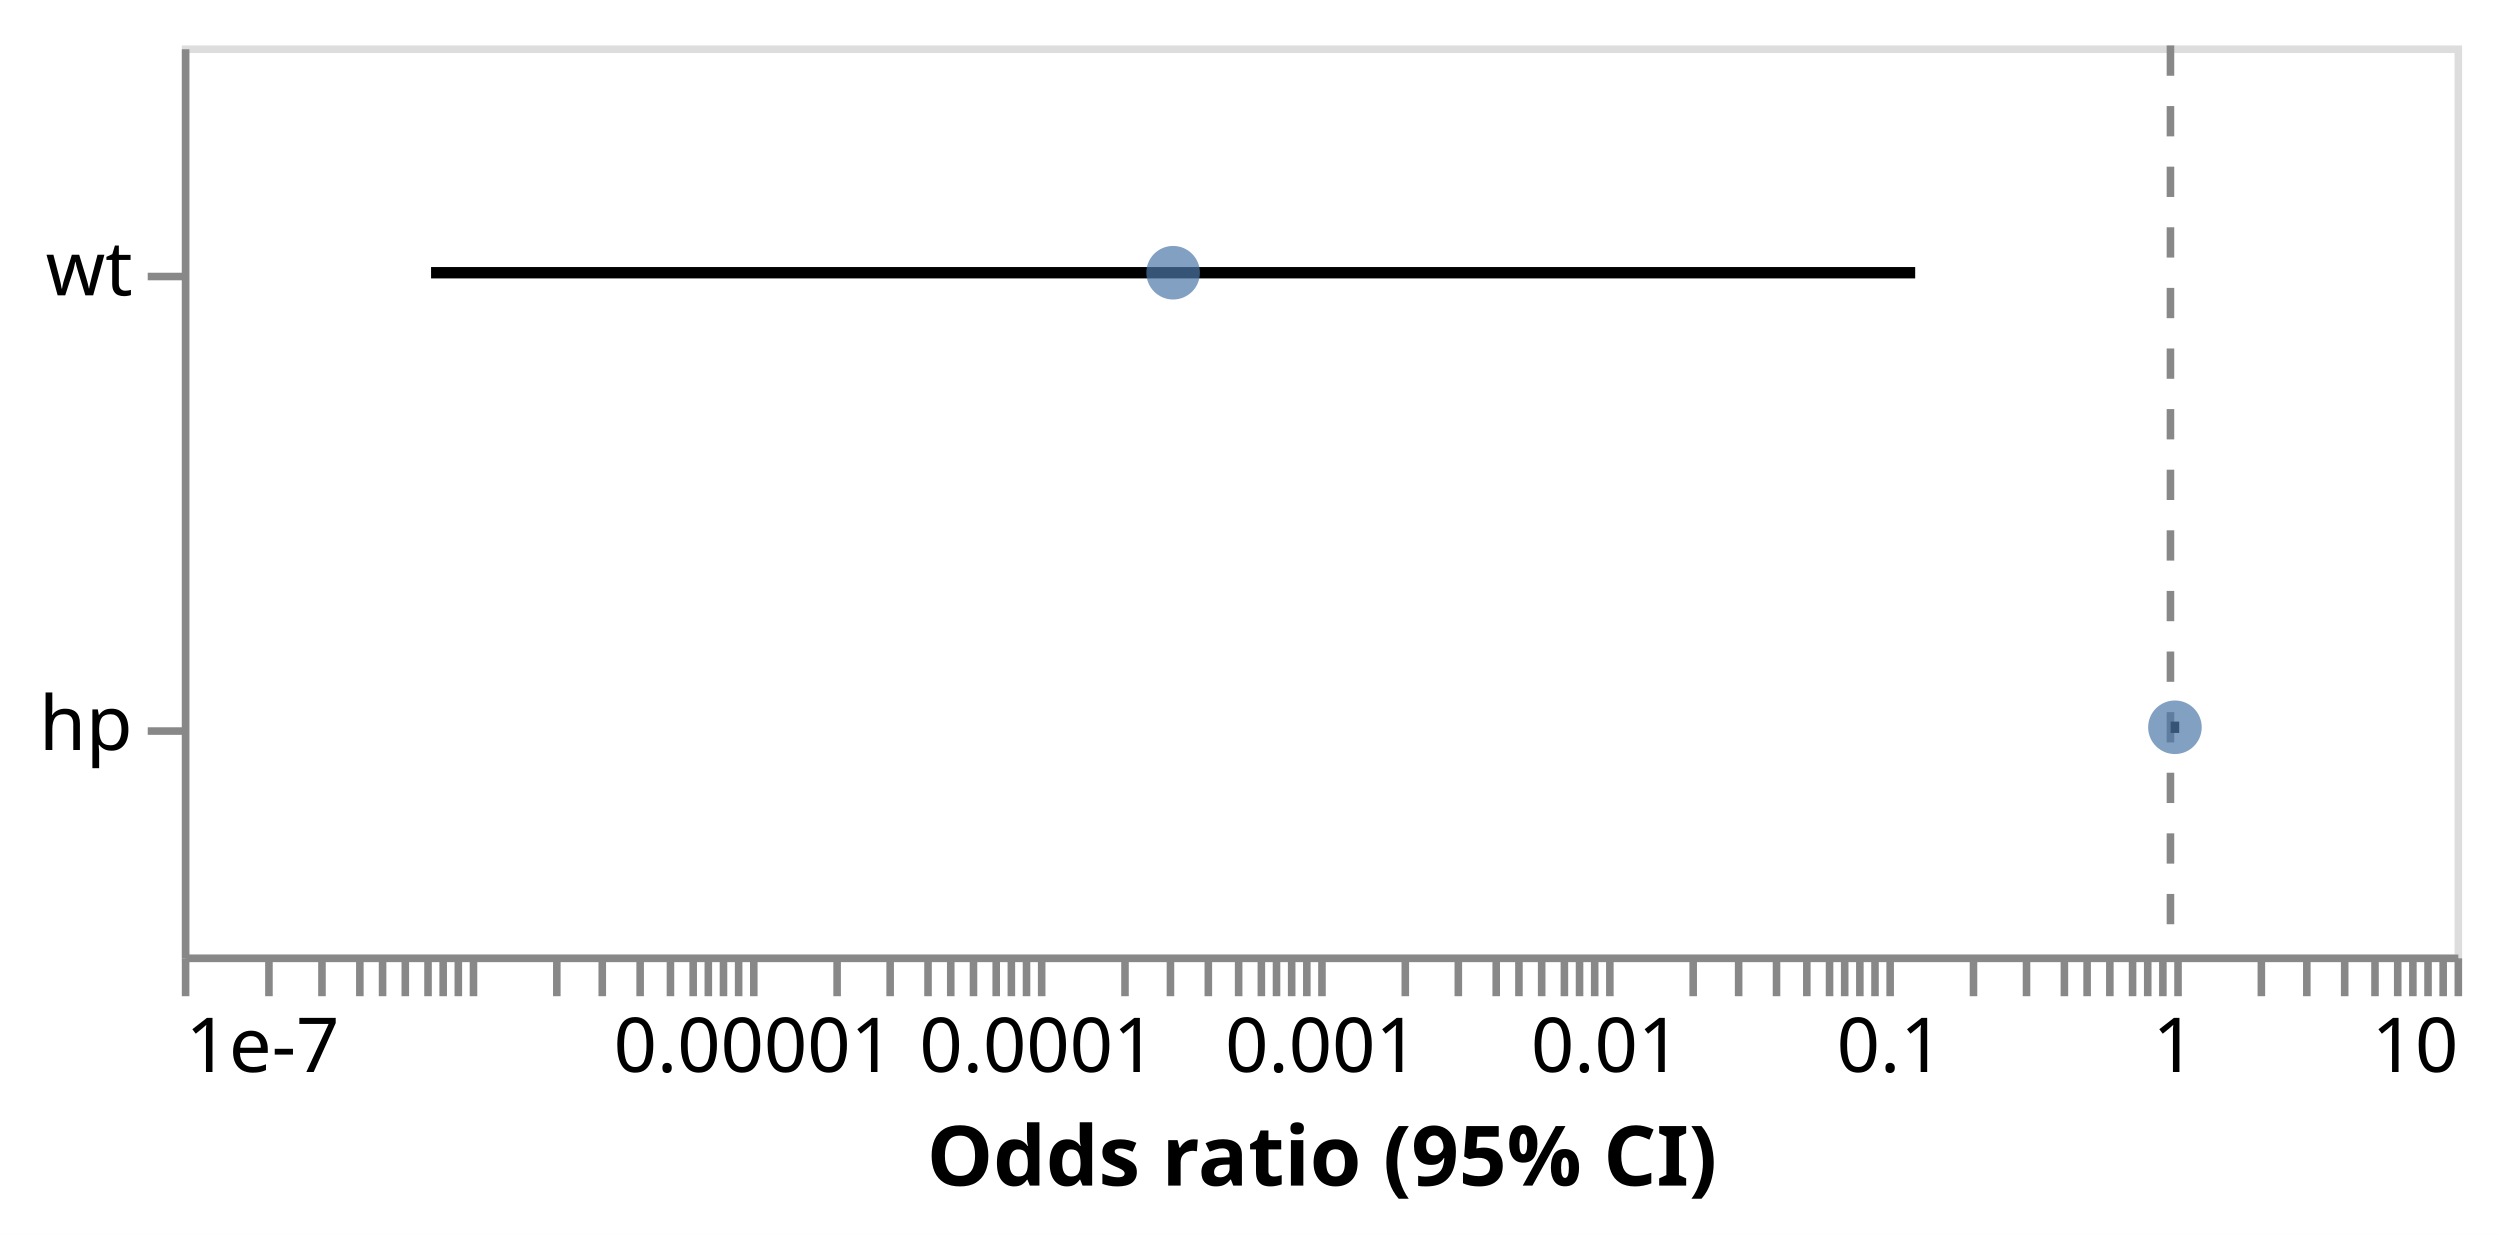
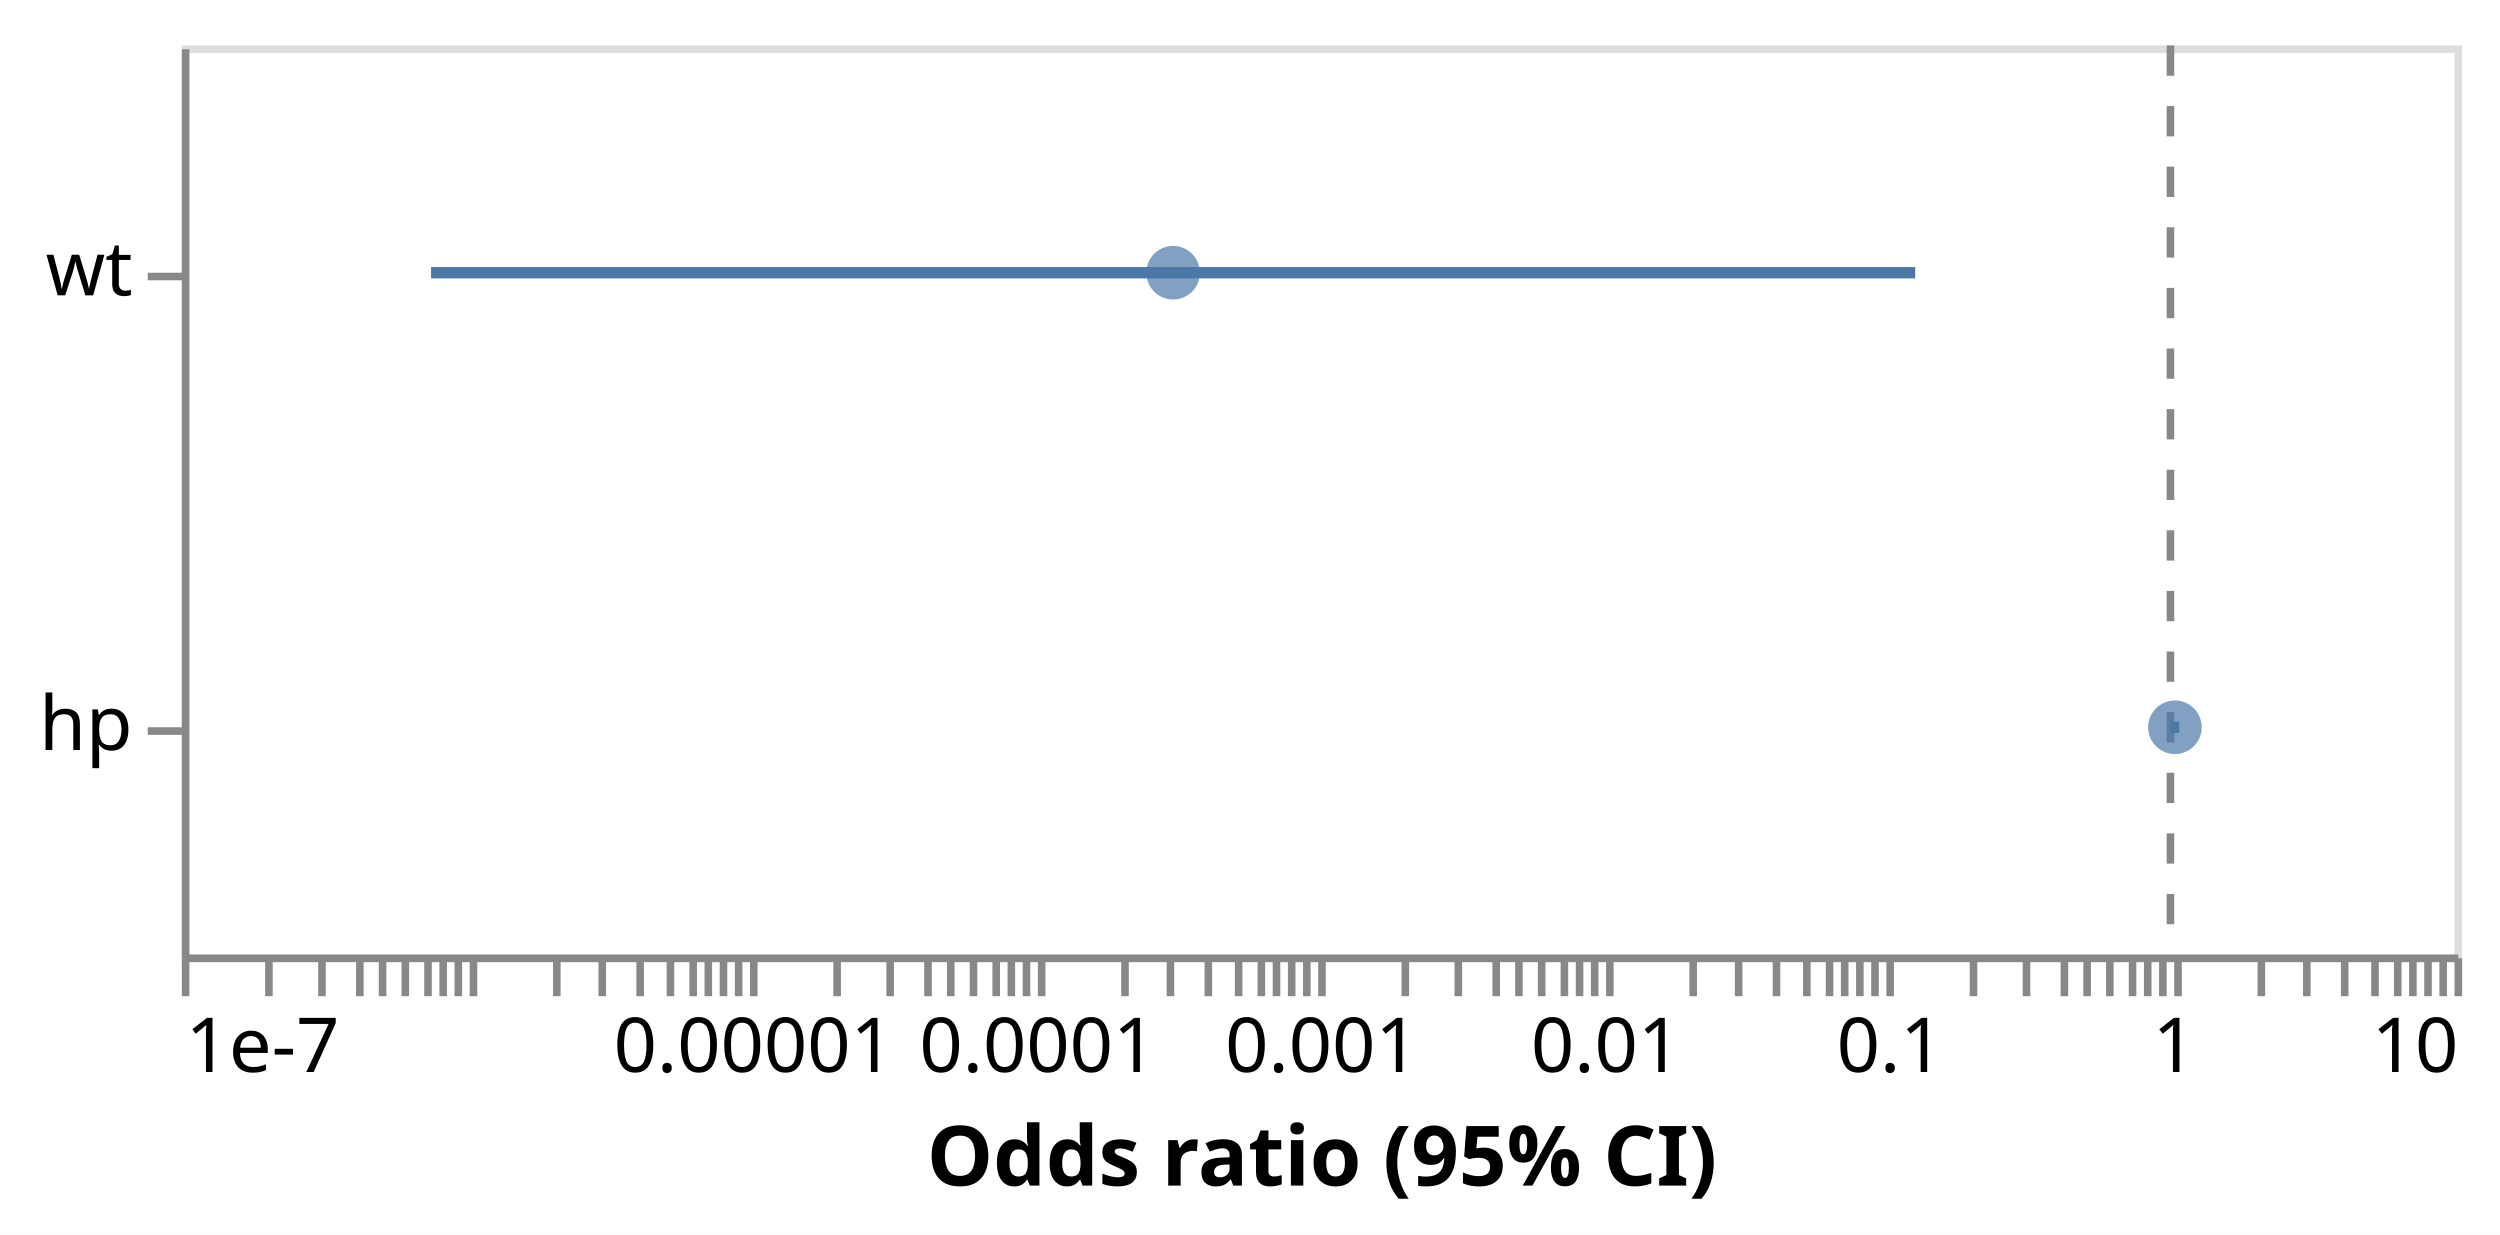
<svg xmlns="http://www.w3.org/2000/svg" version="1.1" class="marks" width="330" height="163" viewBox="0 0 330 163">
  <rect width="330" height="163" fill="white" />
  <g fill="none" stroke-miterlimit="10" transform="translate(24,6)">
    <g class="mark-group role-frame root" role="graphics-object" aria-roledescription="group mark container">
      <g transform="translate(0,0)">
        <path class="background" aria-hidden="true" d="M0.5,0.5h300v120h-300Z" stroke="#ddd" />
        <g>
          <g class="mark-group role-axis" role="graphics-symbol" aria-roledescription="axis" aria-label="X-axis titled 'Odds ratio (95% CI)' for a log scale with values from 1e-7 to 10">
            <g transform="translate(0.5,120.5)">
              <path class="background" aria-hidden="true" d="M0,0h0v0h0Z" pointer-events="none" />
              <g>
                <g class="mark-rule role-axis-tick" pointer-events="none">
                  <line transform="translate(0,0)" x2="0" y2="5" stroke="#888" stroke-width="1" opacity="1" />
                  <line transform="translate(11,0)" x2="0" y2="5" stroke="#888" stroke-width="1" opacity="1" />
                  <line transform="translate(18,0)" x2="0" y2="5" stroke="#888" stroke-width="1" opacity="1" />
                  <line transform="translate(23,0)" x2="0" y2="5" stroke="#888" stroke-width="1" opacity="1" />
                  <line transform="translate(26,0)" x2="0" y2="5" stroke="#888" stroke-width="1" opacity="1" />
                  <line transform="translate(29,0)" x2="0" y2="5" stroke="#888" stroke-width="1" opacity="1" />
                  <line transform="translate(32,0)" x2="0" y2="5" stroke="#888" stroke-width="1" opacity="1" />
                  <line transform="translate(34,0)" x2="0" y2="5" stroke="#888" stroke-width="1" opacity="1" />
                  <line transform="translate(36,0)" x2="0" y2="5" stroke="#888" stroke-width="1" opacity="1" />
                  <line transform="translate(38,0)" x2="0" y2="5" stroke="#888" stroke-width="1" opacity="1" />
                  <line transform="translate(49,0)" x2="0" y2="5" stroke="#888" stroke-width="1" opacity="1" />
                  <line transform="translate(55,0)" x2="0" y2="5" stroke="#888" stroke-width="1" opacity="1" />
                  <line transform="translate(60,0)" x2="0" y2="5" stroke="#888" stroke-width="1" opacity="1" />
                  <line transform="translate(64,0)" x2="0" y2="5" stroke="#888" stroke-width="1" opacity="1" />
                  <line transform="translate(67,0)" x2="0" y2="5" stroke="#888" stroke-width="1" opacity="1" />
                  <line transform="translate(69,0)" x2="0" y2="5" stroke="#888" stroke-width="1" opacity="1" />
                  <line transform="translate(71,0)" x2="0" y2="5" stroke="#888" stroke-width="1" opacity="1" />
                  <line transform="translate(73,0)" x2="0" y2="5" stroke="#888" stroke-width="1" opacity="1" />
                  <line transform="translate(75,0)" x2="0" y2="5" stroke="#888" stroke-width="1" opacity="1" />
                  <line transform="translate(86,0)" x2="0" y2="5" stroke="#888" stroke-width="1" opacity="1" />
                  <line transform="translate(93,0)" x2="0" y2="5" stroke="#888" stroke-width="1" opacity="1" />
                  <line transform="translate(98,0)" x2="0" y2="5" stroke="#888" stroke-width="1" opacity="1" />
                  <line transform="translate(101,0)" x2="0" y2="5" stroke="#888" stroke-width="1" opacity="1" />
                  <line transform="translate(104,0)" x2="0" y2="5" stroke="#888" stroke-width="1" opacity="1" />
                  <line transform="translate(107,0)" x2="0" y2="5" stroke="#888" stroke-width="1" opacity="1" />
                  <line transform="translate(109,0)" x2="0" y2="5" stroke="#888" stroke-width="1" opacity="1" />
                  <line transform="translate(111,0)" x2="0" y2="5" stroke="#888" stroke-width="1" opacity="1" />
                  <line transform="translate(113,0)" x2="0" y2="5" stroke="#888" stroke-width="1" opacity="1" />
                  <line transform="translate(124,0)" x2="0" y2="5" stroke="#888" stroke-width="1" opacity="1" />
                  <line transform="translate(130,0)" x2="0" y2="5" stroke="#888" stroke-width="1" opacity="1" />
                  <line transform="translate(135,0)" x2="0" y2="5" stroke="#888" stroke-width="1" opacity="1" />
                  <line transform="translate(139,0)" x2="0" y2="5" stroke="#888" stroke-width="1" opacity="1" />
                  <line transform="translate(142,0)" x2="0" y2="5" stroke="#888" stroke-width="1" opacity="1" />
                  <line transform="translate(144,0)" x2="0" y2="5" stroke="#888" stroke-width="1" opacity="1" />
                  <line transform="translate(146,0)" x2="0" y2="5" stroke="#888" stroke-width="1" opacity="1" />
                  <line transform="translate(148,0)" x2="0" y2="5" stroke="#888" stroke-width="1" opacity="1" />
                  <line transform="translate(150,0)" x2="0" y2="5" stroke="#888" stroke-width="1" opacity="1" />
                  <line transform="translate(161,0)" x2="0" y2="5" stroke="#888" stroke-width="1" opacity="1" />
                  <line transform="translate(168,0)" x2="0" y2="5" stroke="#888" stroke-width="1" opacity="1" />
                  <line transform="translate(173,0)" x2="0" y2="5" stroke="#888" stroke-width="1" opacity="1" />
                  <line transform="translate(176,0)" x2="0" y2="5" stroke="#888" stroke-width="1" opacity="1" />
                  <line transform="translate(179,0)" x2="0" y2="5" stroke="#888" stroke-width="1" opacity="1" />
                  <line transform="translate(182,0)" x2="0" y2="5" stroke="#888" stroke-width="1" opacity="1" />
                  <line transform="translate(184,0)" x2="0" y2="5" stroke="#888" stroke-width="1" opacity="1" />
                  <line transform="translate(186,0)" x2="0" y2="5" stroke="#888" stroke-width="1" opacity="1" />
                  <line transform="translate(188,0)" x2="0" y2="5" stroke="#888" stroke-width="1" opacity="1" />
                  <line transform="translate(199,0)" x2="0" y2="5" stroke="#888" stroke-width="1" opacity="1" />
                  <line transform="translate(205,0)" x2="0" y2="5" stroke="#888" stroke-width="1" opacity="1" />
                  <line transform="translate(210,0)" x2="0" y2="5" stroke="#888" stroke-width="1" opacity="1" />
                  <line transform="translate(214,0)" x2="0" y2="5" stroke="#888" stroke-width="1" opacity="1" />
                  <line transform="translate(217,0)" x2="0" y2="5" stroke="#888" stroke-width="1" opacity="1" />
                  <line transform="translate(219,0)" x2="0" y2="5" stroke="#888" stroke-width="1" opacity="1" />
                  <line transform="translate(221,0)" x2="0" y2="5" stroke="#888" stroke-width="1" opacity="1" />
                  <line transform="translate(223,0)" x2="0" y2="5" stroke="#888" stroke-width="1" opacity="1" />
                  <line transform="translate(225,0)" x2="0" y2="5" stroke="#888" stroke-width="1" opacity="1" />
                  <line transform="translate(236,0)" x2="0" y2="5" stroke="#888" stroke-width="1" opacity="1" />
                  <line transform="translate(243,0)" x2="0" y2="5" stroke="#888" stroke-width="1" opacity="1" />
                  <line transform="translate(248,0)" x2="0" y2="5" stroke="#888" stroke-width="1" opacity="1" />
                  <line transform="translate(251,0)" x2="0" y2="5" stroke="#888" stroke-width="1" opacity="1" />
                  <line transform="translate(254,0)" x2="0" y2="5" stroke="#888" stroke-width="1" opacity="1" />
                  <line transform="translate(257,0)" x2="0" y2="5" stroke="#888" stroke-width="1" opacity="1" />
                  <line transform="translate(259,0)" x2="0" y2="5" stroke="#888" stroke-width="1" opacity="1" />
                  <line transform="translate(261,0)" x2="0" y2="5" stroke="#888" stroke-width="1" opacity="1" />
                  <line transform="translate(263,0)" x2="0" y2="5" stroke="#888" stroke-width="1" opacity="1" />
                  <line transform="translate(274,0)" x2="0" y2="5" stroke="#888" stroke-width="1" opacity="1" />
                  <line transform="translate(280,0)" x2="0" y2="5" stroke="#888" stroke-width="1" opacity="1" />
                  <line transform="translate(285,0)" x2="0" y2="5" stroke="#888" stroke-width="1" opacity="1" />
                  <line transform="translate(289,0)" x2="0" y2="5" stroke="#888" stroke-width="1" opacity="1" />
                  <line transform="translate(292,0)" x2="0" y2="5" stroke="#888" stroke-width="1" opacity="1" />
                  <line transform="translate(294,0)" x2="0" y2="5" stroke="#888" stroke-width="1" opacity="1" />
                  <line transform="translate(296,0)" x2="0" y2="5" stroke="#888" stroke-width="1" opacity="1" />
                  <line transform="translate(298,0)" x2="0" y2="5" stroke="#888" stroke-width="1" opacity="1" />
                  <line transform="translate(300,0)" x2="0" y2="5" stroke="#888" stroke-width="1" opacity="1" />
                </g>
                <g class="mark-text role-axis-label" pointer-events="none">
                  <text text-anchor="start" transform="translate(0,15)" font-family="sans-serif" font-size="10px" fill="#000" opacity="1">1e-7</text>
                  <text text-anchor="middle" transform="translate(11.28862,15)" font-family="sans-serif" font-size="10px" fill="#000" opacity="1" />
                  <text text-anchor="middle" transform="translate(17.89205,15)" font-family="sans-serif" font-size="10px" fill="#000" opacity="1" />
                  <text text-anchor="middle" transform="translate(22.57725,15)" font-family="sans-serif" font-size="10px" fill="#000" opacity="1" />
                  <text text-anchor="middle" transform="translate(26.21138,15)" font-family="sans-serif" font-size="10px" fill="#000" opacity="1" />
                  <text text-anchor="middle" transform="translate(29.18067,15)" font-family="sans-serif" font-size="10px" fill="#000" opacity="1" />
                  <text text-anchor="middle" transform="translate(31.69118,15)" font-family="sans-serif" font-size="10px" fill="#000" opacity="1" />
                  <text text-anchor="middle" transform="translate(33.86587,15)" font-family="sans-serif" font-size="10px" fill="#000" opacity="1" />
                  <text text-anchor="middle" transform="translate(35.78409,15)" font-family="sans-serif" font-size="10px" fill="#000" opacity="1" />
                  <text text-anchor="middle" transform="translate(37.5,15)" font-family="sans-serif" font-size="10px" fill="#000" opacity="0">0.000001</text>
                  <text text-anchor="middle" transform="translate(48.78862,15)" font-family="sans-serif" font-size="10px" fill="#000" opacity="1" />
                  <text text-anchor="middle" transform="translate(55.39205,15)" font-family="sans-serif" font-size="10px" fill="#000" opacity="1" />
                  <text text-anchor="middle" transform="translate(60.07725,15)" font-family="sans-serif" font-size="10px" fill="#000" opacity="1" />
                  <text text-anchor="middle" transform="translate(63.71138,15)" font-family="sans-serif" font-size="10px" fill="#000" opacity="1" />
                  <text text-anchor="middle" transform="translate(66.68067,15)" font-family="sans-serif" font-size="10px" fill="#000" opacity="1" />
                  <text text-anchor="middle" transform="translate(69.19118,15)" font-family="sans-serif" font-size="10px" fill="#000" opacity="1" />
                  <text text-anchor="middle" transform="translate(71.36587,15)" font-family="sans-serif" font-size="10px" fill="#000" opacity="1" />
                  <text text-anchor="middle" transform="translate(73.28409,15)" font-family="sans-serif" font-size="10px" fill="#000" opacity="1" />
                  <text text-anchor="middle" transform="translate(75,15)" font-family="sans-serif" font-size="10px" fill="#000" opacity="1">0.00001</text>
                  <text text-anchor="middle" transform="translate(86.28862,15)" font-family="sans-serif" font-size="10px" fill="#000" opacity="1" />
                  <text text-anchor="middle" transform="translate(92.89205,15)" font-family="sans-serif" font-size="10px" fill="#000" opacity="1" />
                  <text text-anchor="middle" transform="translate(97.57725,15)" font-family="sans-serif" font-size="10px" fill="#000" opacity="1" />
                  <text text-anchor="middle" transform="translate(101.2114,15)" font-family="sans-serif" font-size="10px" fill="#000" opacity="1" />
                  <text text-anchor="middle" transform="translate(104.1807,15)" font-family="sans-serif" font-size="10px" fill="#000" opacity="1" />
                  <text text-anchor="middle" transform="translate(106.6912,15)" font-family="sans-serif" font-size="10px" fill="#000" opacity="1" />
                  <text text-anchor="middle" transform="translate(108.8659,15)" font-family="sans-serif" font-size="10px" fill="#000" opacity="1" />
                  <text text-anchor="middle" transform="translate(110.7841,15)" font-family="sans-serif" font-size="10px" fill="#000" opacity="1" />
                  <text text-anchor="middle" transform="translate(112.5,15)" font-family="sans-serif" font-size="10px" fill="#000" opacity="1">0.0001</text>
                  <text text-anchor="middle" transform="translate(123.7886,15)" font-family="sans-serif" font-size="10px" fill="#000" opacity="1" />
                  <text text-anchor="middle" transform="translate(130.392,15)" font-family="sans-serif" font-size="10px" fill="#000" opacity="1" />
                  <text text-anchor="middle" transform="translate(135.0772,15)" font-family="sans-serif" font-size="10px" fill="#000" opacity="1" />
                  <text text-anchor="middle" transform="translate(138.7114,15)" font-family="sans-serif" font-size="10px" fill="#000" opacity="1" />
                  <text text-anchor="middle" transform="translate(141.6807,15)" font-family="sans-serif" font-size="10px" fill="#000" opacity="1" />
                  <text text-anchor="middle" transform="translate(144.1912,15)" font-family="sans-serif" font-size="10px" fill="#000" opacity="1" />
                  <text text-anchor="middle" transform="translate(146.3659,15)" font-family="sans-serif" font-size="10px" fill="#000" opacity="1" />
                  <text text-anchor="middle" transform="translate(148.2841,15)" font-family="sans-serif" font-size="10px" fill="#000" opacity="1" />
                  <text text-anchor="middle" transform="translate(150,15)" font-family="sans-serif" font-size="10px" fill="#000" opacity="1">0.001</text>
                  <text text-anchor="middle" transform="translate(161.2886,15)" font-family="sans-serif" font-size="10px" fill="#000" opacity="1" />
                  <text text-anchor="middle" transform="translate(167.892,15)" font-family="sans-serif" font-size="10px" fill="#000" opacity="1" />
                  <text text-anchor="middle" transform="translate(172.5772,15)" font-family="sans-serif" font-size="10px" fill="#000" opacity="1" />
                  <text text-anchor="middle" transform="translate(176.2114,15)" font-family="sans-serif" font-size="10px" fill="#000" opacity="1" />
                  <text text-anchor="middle" transform="translate(179.1807,15)" font-family="sans-serif" font-size="10px" fill="#000" opacity="1" />
                  <text text-anchor="middle" transform="translate(181.6912,15)" font-family="sans-serif" font-size="10px" fill="#000" opacity="1" />
                  <text text-anchor="middle" transform="translate(183.8659,15)" font-family="sans-serif" font-size="10px" fill="#000" opacity="1" />
                  <text text-anchor="middle" transform="translate(185.7841,15)" font-family="sans-serif" font-size="10px" fill="#000" opacity="1" />
                  <text text-anchor="middle" transform="translate(187.5,15)" font-family="sans-serif" font-size="10px" fill="#000" opacity="1">0.01</text>
                  <text text-anchor="middle" transform="translate(198.7886,15)" font-family="sans-serif" font-size="10px" fill="#000" opacity="1" />
                  <text text-anchor="middle" transform="translate(205.392,15)" font-family="sans-serif" font-size="10px" fill="#000" opacity="1" />
                  <text text-anchor="middle" transform="translate(210.0772,15)" font-family="sans-serif" font-size="10px" fill="#000" opacity="1" />
                  <text text-anchor="middle" transform="translate(213.7114,15)" font-family="sans-serif" font-size="10px" fill="#000" opacity="1" />
                  <text text-anchor="middle" transform="translate(216.6807,15)" font-family="sans-serif" font-size="10px" fill="#000" opacity="1" />
                  <text text-anchor="middle" transform="translate(219.1912,15)" font-family="sans-serif" font-size="10px" fill="#000" opacity="1" />
                  <text text-anchor="middle" transform="translate(221.3659,15)" font-family="sans-serif" font-size="10px" fill="#000" opacity="1" />
                  <text text-anchor="middle" transform="translate(223.2841,15)" font-family="sans-serif" font-size="10px" fill="#000" opacity="1" />
                  <text text-anchor="middle" transform="translate(225,15)" font-family="sans-serif" font-size="10px" fill="#000" opacity="1">0.1</text>
                  <text text-anchor="middle" transform="translate(236.2886,15)" font-family="sans-serif" font-size="10px" fill="#000" opacity="1" />
                  <text text-anchor="middle" transform="translate(242.892,15)" font-family="sans-serif" font-size="10px" fill="#000" opacity="1" />
                  <text text-anchor="middle" transform="translate(247.5772,15)" font-family="sans-serif" font-size="10px" fill="#000" opacity="1" />
                  <text text-anchor="middle" transform="translate(251.2114,15)" font-family="sans-serif" font-size="10px" fill="#000" opacity="1" />
                  <text text-anchor="middle" transform="translate(254.1807,15)" font-family="sans-serif" font-size="10px" fill="#000" opacity="1" />
                  <text text-anchor="middle" transform="translate(256.6912,15)" font-family="sans-serif" font-size="10px" fill="#000" opacity="1" />
                  <text text-anchor="middle" transform="translate(258.8659,15)" font-family="sans-serif" font-size="10px" fill="#000" opacity="1" />
                  <text text-anchor="middle" transform="translate(260.7841,15)" font-family="sans-serif" font-size="10px" fill="#000" opacity="1" />
                  <text text-anchor="middle" transform="translate(262.5,15)" font-family="sans-serif" font-size="10px" fill="#000" opacity="1">1</text>
                  <text text-anchor="middle" transform="translate(273.7886,15)" font-family="sans-serif" font-size="10px" fill="#000" opacity="1" />
                  <text text-anchor="middle" transform="translate(280.392,15)" font-family="sans-serif" font-size="10px" fill="#000" opacity="1" />
                  <text text-anchor="middle" transform="translate(285.0772,15)" font-family="sans-serif" font-size="10px" fill="#000" opacity="1" />
                  <text text-anchor="middle" transform="translate(288.7114,15)" font-family="sans-serif" font-size="10px" fill="#000" opacity="1" />
                  <text text-anchor="middle" transform="translate(291.6807,15)" font-family="sans-serif" font-size="10px" fill="#000" opacity="1" />
                  <text text-anchor="middle" transform="translate(294.1912,15)" font-family="sans-serif" font-size="10px" fill="#000" opacity="1" />
                  <text text-anchor="middle" transform="translate(296.3659,15)" font-family="sans-serif" font-size="10px" fill="#000" opacity="1" />
                  <text text-anchor="middle" transform="translate(298.2841,15)" font-family="sans-serif" font-size="10px" fill="#000" opacity="1" />
                  <text text-anchor="end" transform="translate(300,15)" font-family="sans-serif" font-size="10px" fill="#000" opacity="1">10</text>
                </g>
                <g class="mark-rule role-axis-domain" pointer-events="none">
                  <line transform="translate(0,0)" x2="300" y2="0" stroke="#888" stroke-width="1" opacity="1" />
                </g>
                <g class="mark-text role-axis-title" pointer-events="none">
                  <text text-anchor="middle" transform="translate(150,30)" font-family="sans-serif" font-size="11px" font-weight="bold" fill="#000" opacity="1">Odds ratio (95% CI)</text>
                </g>
              </g>
              <path class="foreground" aria-hidden="true" d="" pointer-events="none" display="none" />
            </g>
          </g>
          <g class="mark-group role-axis" role="graphics-symbol" aria-roledescription="axis" aria-label="Y-axis for a discrete scale with 2 values: wt, hp">
            <g transform="translate(0.5,0.5)">
              <path class="background" aria-hidden="true" d="M0,0h0v0h0Z" pointer-events="none" />
              <g>
                <g class="mark-rule role-axis-tick" pointer-events="none">
                  <line transform="translate(0,30)" x2="-5" y2="0" stroke="#888" stroke-width="1" opacity="1" />
                  <line transform="translate(0,90)" x2="-5" y2="0" stroke="#888" stroke-width="1" opacity="1" />
                </g>
                <g class="mark-text role-axis-label" pointer-events="none">
                  <text text-anchor="end" transform="translate(-7,32.5)" font-family="sans-serif" font-size="10px" fill="#000" opacity="1">wt</text>
                  <text text-anchor="end" transform="translate(-7,92.5)" font-family="sans-serif" font-size="10px" fill="#000" opacity="1">hp</text>
                </g>
                <g class="mark-rule role-axis-domain" pointer-events="none">
                  <line transform="translate(0,0)" x2="0" y2="120" stroke="#888" stroke-width="1" opacity="1" />
                </g>
              </g>
              <path class="foreground" aria-hidden="true" d="" pointer-events="none" display="none" />
            </g>
          </g>
          <g class="mark-rule role-mark layer_0_marks" role="graphics-object" aria-roledescription="rule mark container">
            <line aria-label="term: undefined; estimate: NaN; lower: NaN; upper: NaN; std_error: NaN; p_value: NaN" role="graphics-symbol" aria-roledescription="rule mark" transform="translate(262.5,0)" x2="0" y2="120" stroke="#888888" stroke-dasharray="4,4" />
          </g>
          <g class="mark-rule role-mark layer_1_marks" role="graphics-object" aria-roledescription="rule mark container">
-             <line aria-label="Odds ratio (95% CI): 7.53928574309e-7; term: wt; upper: 0.12631428372; estimate: 0.00030859673984; lower: 7.53928574309e-7; std_error: 3.06867527539; p_value: 0.00843381606094" role="graphics-symbol" aria-roledescription="rule mark" transform="translate(32.89988,30)" x2="195.905" y2="0" stroke="black" stroke-width="1.5" />
-             <line aria-label="Odds ratio (95% CI): 1.0014984138; term: hp; upper: 1.07359614861; estimate: 1.03692084553; lower: 1.0014984138; std_error: 0.0177341543319; p_value: 0.0409146542086" role="graphics-symbol" aria-roledescription="rule mark" transform="translate(262.5244,90)" x2="1.132" y2="0" stroke="black" stroke-width="1.5" />
+             <line aria-label="Odds ratio (95% CI): 7.53928574309e-7; term: wt; upper: 0.12631428372; estimate: 0.00030859673984; lower: 7.53928574309e-7; std_error: 3.06867527539; p_value: 0.00843381606094" role="graphics-symbol" aria-roledescription="rule mark" transform="translate(32.89988,30)" x2="195.905" y2="0" stroke="#4C78A8" stroke-width="1.5" />
+             <line aria-label="Odds ratio (95% CI): 1.0014984138; term: hp; upper: 1.07359614861; estimate: 1.03692084553; lower: 1.0014984138; std_error: 0.0177341543319; p_value: 0.0409146542086" role="graphics-symbol" aria-roledescription="rule mark" transform="translate(262.5244,90)" x2="1.132" y2="0" stroke="#4C78A8" stroke-width="1.5" />
          </g>
          <g class="mark-symbol role-mark layer_2_marks" role="graphics-object" aria-roledescription="symbol mark container">
-             <path aria-label="Odds ratio (95% CI): 0.00030859673984; term: wt; estimate: 0.00030859673984; lower: 7.53928574309e-7; upper: 0.12631428372; std_error: 3.06867527539; p_value: 0.00843381606094" role="graphics-symbol" aria-roledescription="point" transform="translate(130.8522,30)" d="M3.536,0A3.536,3.536,0,1,1,-3.536,0A3.536,3.536,0,1,1,3.536,0" fill="#4c78a8" stroke-width="2" opacity="0.7" />
-             <path aria-label="Odds ratio (95% CI): 1.03692084553; term: hp; estimate: 1.03692084553; lower: 1.0014984138; upper: 1.07359614861; std_error: 0.0177341543319; p_value: 0.0409146542086" role="graphics-symbol" aria-roledescription="point" transform="translate(263.0905,90)" d="M3.536,0A3.536,3.536,0,1,1,-3.536,0A3.536,3.536,0,1,1,3.536,0" fill="#4c78a8" stroke-width="2" opacity="0.7" />
+             <path aria-label="Odds ratio (95% CI): 0.00030859673984; term: wt; estimate: 0.00030859673984; lower: 7.53928574309e-7; upper: 0.12631428372; std_error: 3.06867527539; p_value: 0.00843381606094" role="graphics-symbol" aria-roledescription="point" transform="translate(130.8522,30)" d="M3.536,0A3.536,3.536,0,1,1,-3.536,0A3.536,3.536,0,1,1,3.536,0" fill="#4C78A8" stroke-width="2" opacity="0.7" />
+             <path aria-label="Odds ratio (95% CI): 1.03692084553; term: hp; estimate: 1.03692084553; lower: 1.0014984138; upper: 1.07359614861; std_error: 0.0177341543319; p_value: 0.0409146542086" role="graphics-symbol" aria-roledescription="point" transform="translate(263.0905,90)" d="M3.536,0A3.536,3.536,0,1,1,-3.536,0A3.536,3.536,0,1,1,3.536,0" fill="#4C78A8" stroke-width="2" opacity="0.7" />
          </g>
        </g>
        <path class="foreground" aria-hidden="true" d="" display="none" />
      </g>
    </g>
  </g>
</svg>
